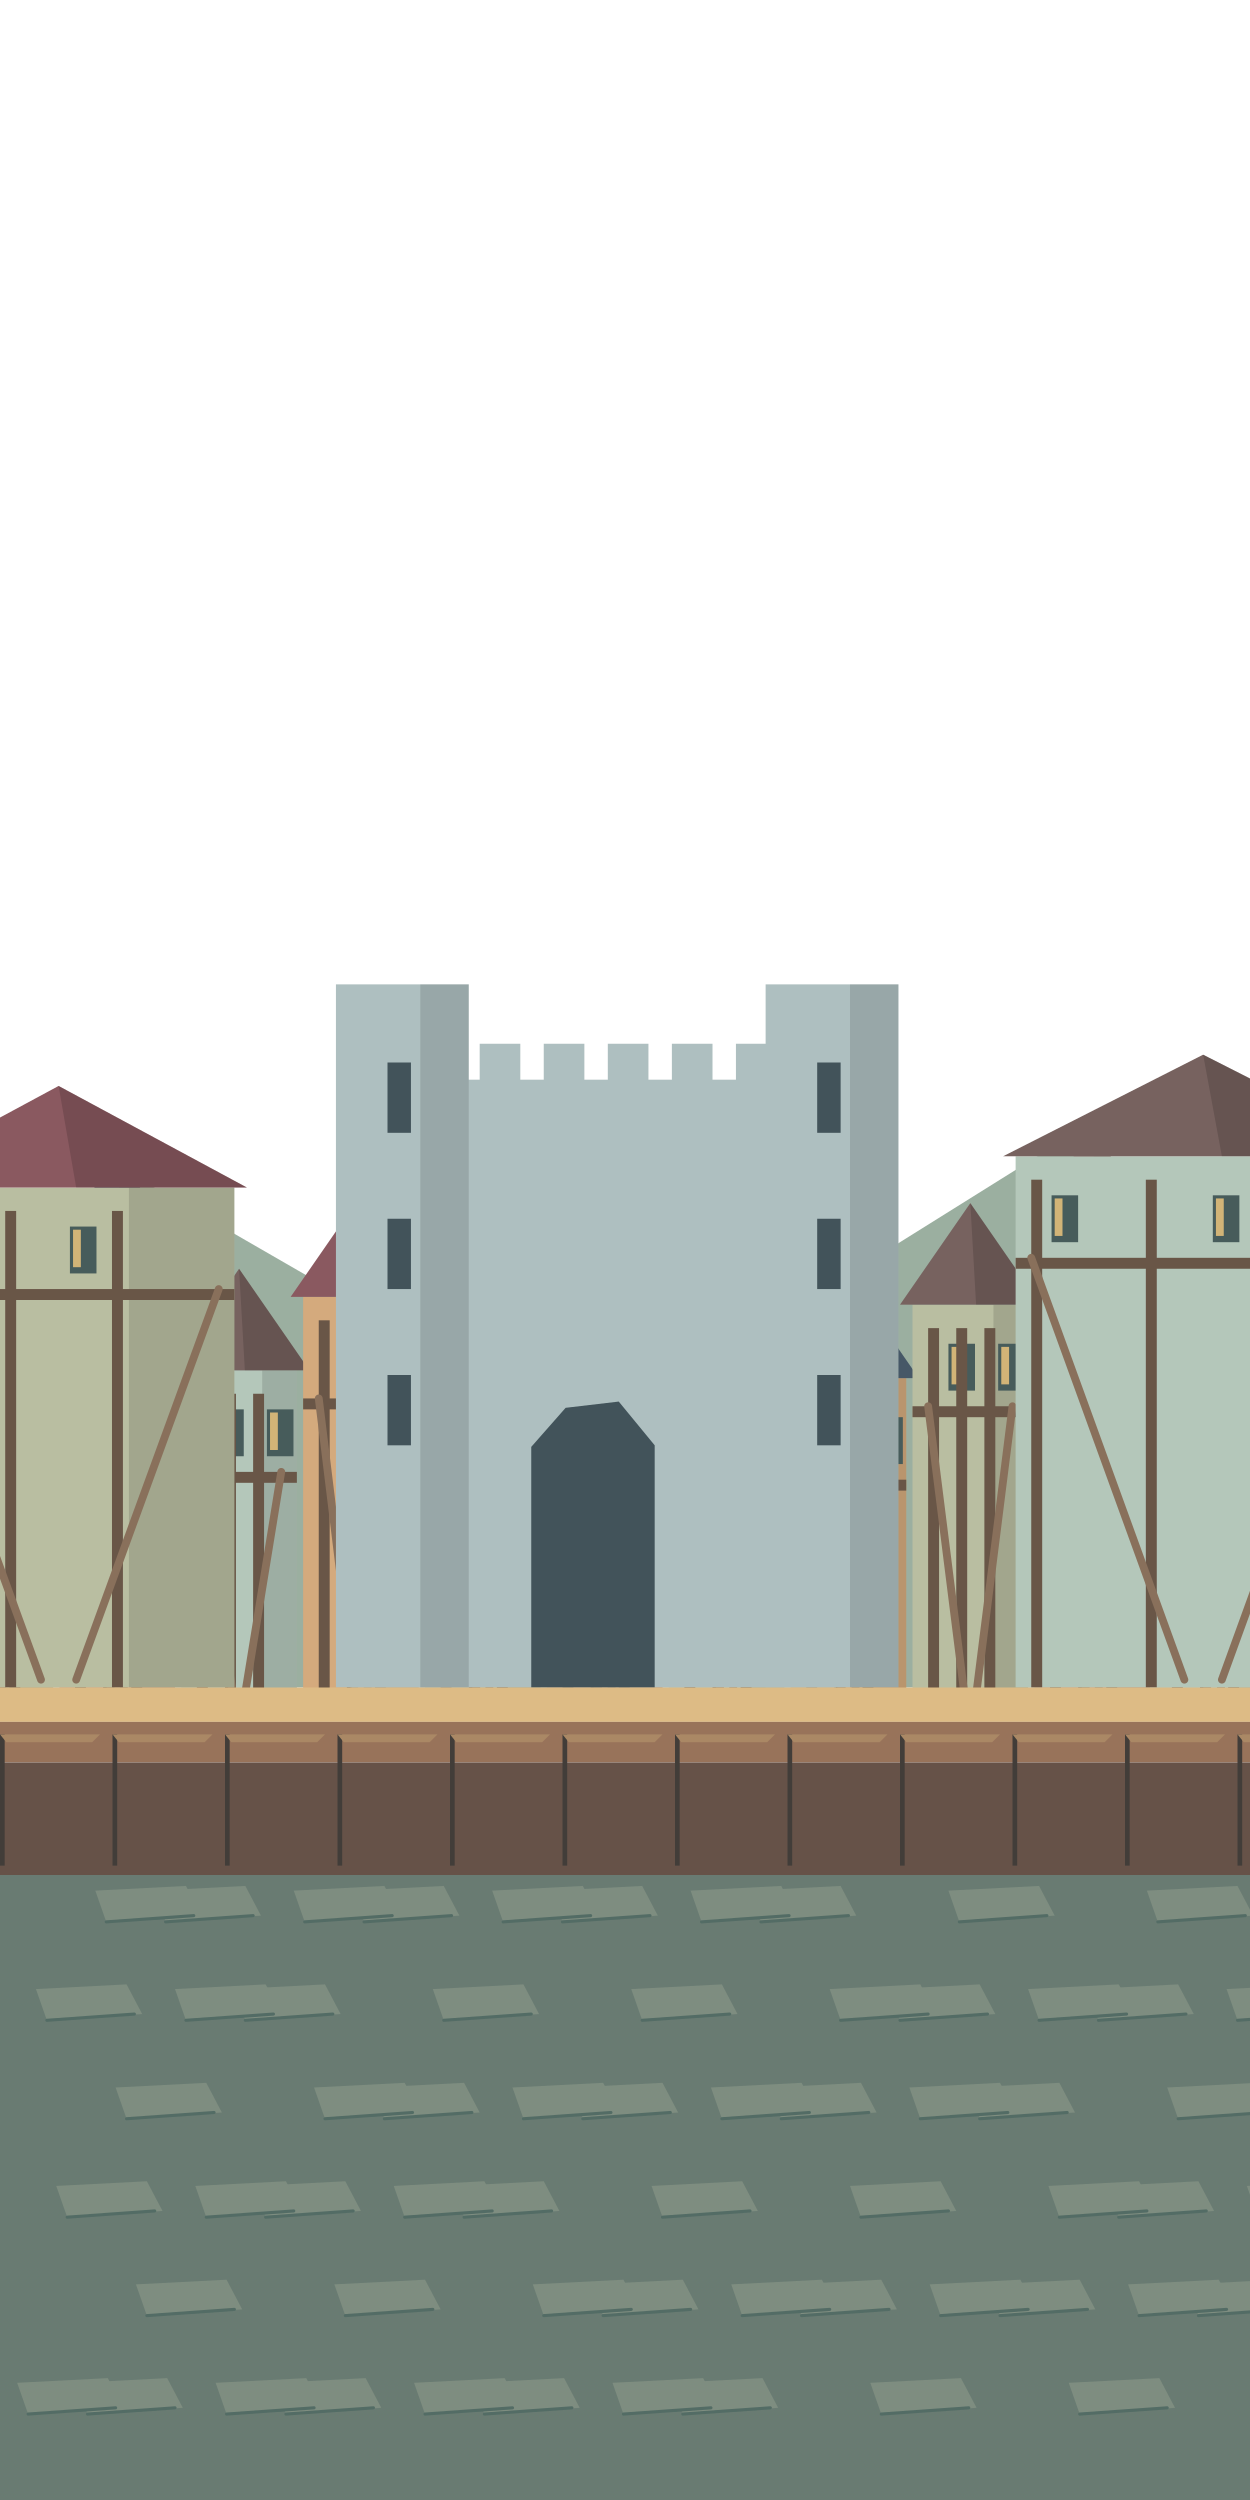
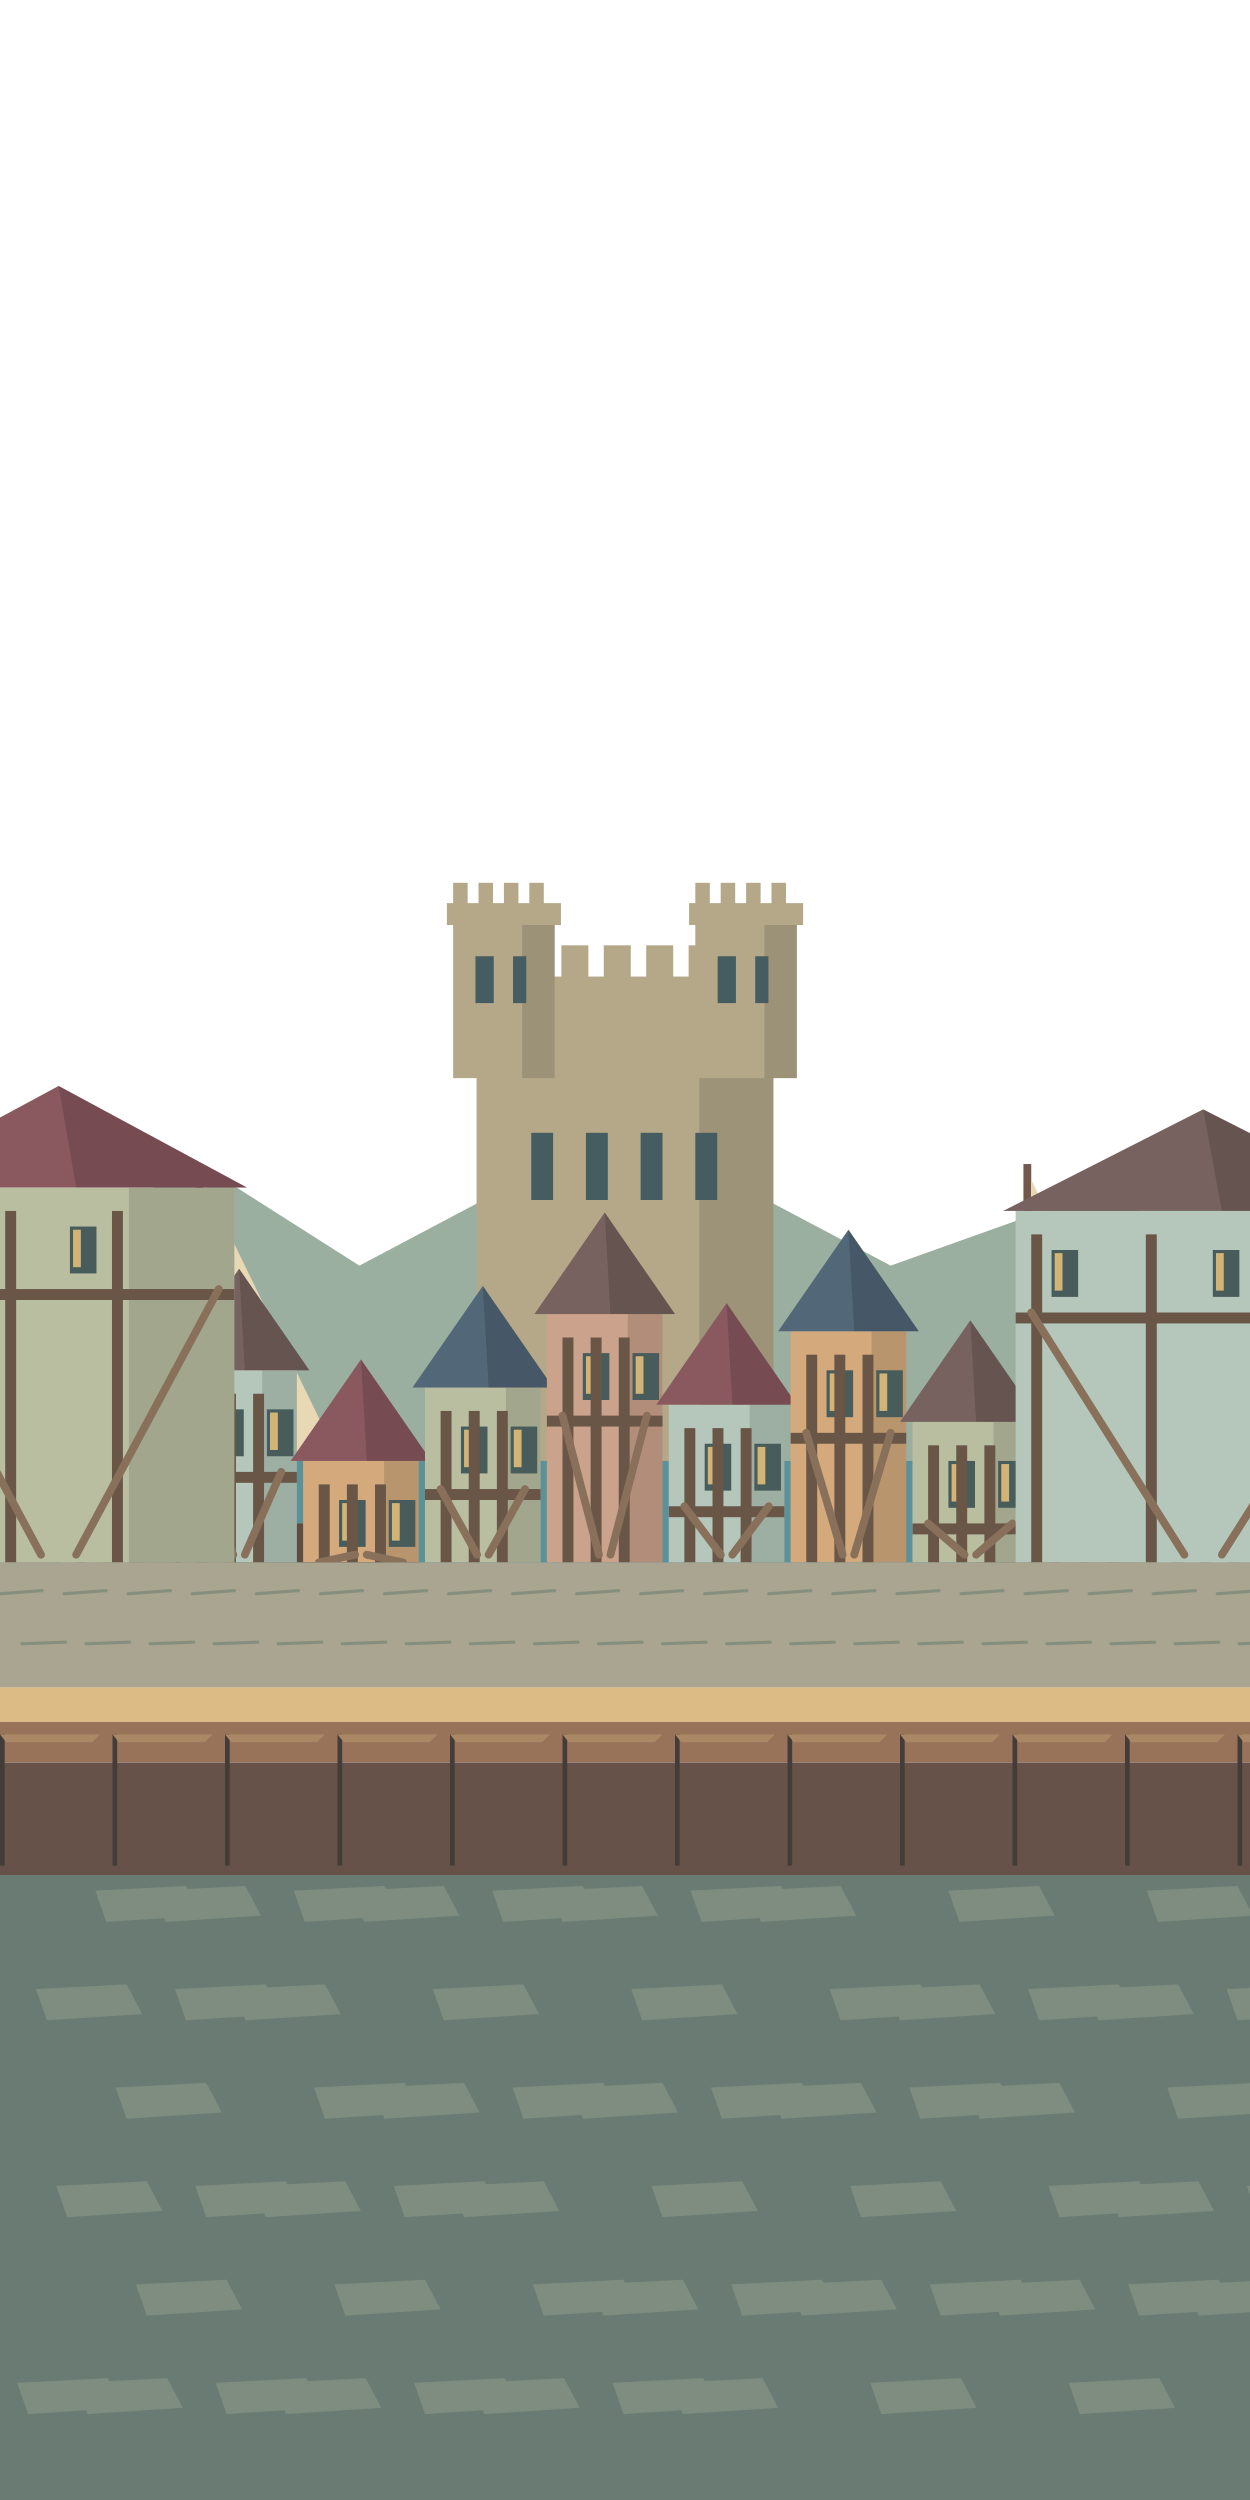
<svg xmlns="http://www.w3.org/2000/svg" width="800" height="1600" viewBox="0 0 800 1600">
-   <polygon points="0,870 90,755 220,830 370,700 520,830 680,730 800,820 800,1080 0,1080" fill="#9bafa0" />
-   <rect x="-40" y="851" width="74" height="239" fill="#b9bea1" />
-   <polygon points="11.8,851 34,851 34,1090 11.8,1090" fill="#00000020" />
-   <polygon points="-48,851 -3,786 42,851" fill="#8a5960" />
-   <polygon points="-3,786 42,851 0.7,851" fill="#00000025" />
-   <rect x="-30" y="866" width="7" height="224" fill="#695647" />
-   <rect x="-17" y="876" width="17" height="30" fill="#475c5b" />
-   <rect x="-15" y="878" width="5" height="24" fill="#d2b477" />
-   <rect x="-12" y="866" width="7" height="224" fill="#695647" />
-   <rect x="14.82" y="876" width="17" height="30" fill="#475c5b" />
-   <rect x="16.82" y="878" width="5" height="24" fill="#d2b477" />
-   <rect x="6" y="866" width="7" height="224" fill="#695647" />
-   <rect x="-40" y="916" width="74" height="7" fill="#695647" />
-   <path d="M-30 916L-6.7 1085M24 916L0.7 1085" fill="none" stroke="#89705b" stroke-width="5" stroke-linecap="round" stroke-linejoin="round" />
-   <rect x="38" y="804" width="74" height="286" fill="#cba28b" />
-   <polygon points="89.8,804 112,804 112,1090 89.8,1090" fill="#00000020" />
-   <polygon points="30,804 75,739 120,804" fill="#526778" />
-   <polygon points="75,739 120,804 78.7,804" fill="#00000025" />
-   <rect x="48" y="819" width="7" height="271" fill="#695647" />
-   <rect x="61" y="829" width="17" height="30" fill="#475c5b" />
-   <rect x="63" y="831" width="5" height="24" fill="#d2b477" />
-   <rect x="66" y="819" width="7" height="271" fill="#695647" />
-   <rect x="92.82" y="829" width="17" height="30" fill="#475c5b" />
-   <rect x="94.82" y="831" width="5" height="24" fill="#d2b477" />
-   <rect x="84" y="819" width="7" height="271" fill="#695647" />
-   <rect x="38" y="869" width="74" height="7" fill="#695647" />
-   <path d="M48 869L71.3 1085M102 869L78.7 1085" fill="none" stroke="#89705b" stroke-width="5" stroke-linecap="round" stroke-linejoin="round" />
-   <rect x="116" y="877" width="74" height="213" fill="#b4c7ba" />
-   <polygon points="167.8,877 190,877 190,1090 167.8,1090" fill="#00000020" />
+   <polygon points="0,850 120,740 230,810 400,720 570,810 710,760 800,830 800,1080 0,1080" fill="#9bafa0" />
+   <rect x="305" y="625" width="190" height="345" fill="#b4a889" />
+   <polygon points="447.5,625 495,625 495,970 447.5,970" fill="#00000020" />
+   <rect x="305" y="605" width="17.273" height="25" fill="#b4a889" />
+   <rect x="332.143" y="605" width="17.273" height="25" fill="#b4a889" />
+   <rect x="359.286" y="605" width="17.273" height="25" fill="#b4a889" />
+   <rect x="386.429" y="605" width="17.273" height="25" fill="#b4a889" />
+   <rect x="413.571" y="605" width="17.273" height="25" fill="#b4a889" />
+   <rect x="440.714" y="605" width="17.273" height="25" fill="#b4a889" />
+   <rect x="467.857" y="605" width="17.273" height="25" fill="#b4a889" />
+   <rect x="290" y="590" width="65" height="100" fill="#b4a889" />
+   <polygon points="334.2,590 355,590 355,690 334.2,690" fill="#00000022" />
+   <rect x="286" y="578" width="73" height="14" fill="#b4a889" />
+   <rect x="290" y="565" width="9.286" height="20" fill="#b4a889" />
+   <rect x="306.25" y="565" width="9.286" height="20" fill="#b4a889" />
+   <rect x="322.5" y="565" width="9.286" height="20" fill="#b4a889" />
+   <rect x="338.75" y="565" width="9.286" height="20" fill="#b4a889" />
+   <rect x="304.3" y="612" width="11.7" height="30" fill="#455c60" />
+   <rect x="328.35" y="612" width="8.45" height="30" fill="#455c60" />
+   <rect x="445" y="590" width="65" height="100" fill="#b4a889" />
+   <polygon points="489.2,590 510,590 510,690 489.2,690" fill="#00000022" />
+   <rect x="441" y="578" width="73" height="14" fill="#b4a889" />
+   <rect x="445" y="565" width="9.286" height="20" fill="#b4a889" />
+   <rect x="461.25" y="565" width="9.286" height="20" fill="#b4a889" />
+   <rect x="477.5" y="565" width="9.286" height="20" fill="#b4a889" />
+   <rect x="493.75" y="565" width="9.286" height="20" fill="#b4a889" />
+   <rect x="459.3" y="612" width="11.7" height="30" fill="#455c60" />
+   <rect x="483.35" y="612" width="8.45" height="30" fill="#455c60" />
+   <rect x="340" y="725" width="14" height="43" fill="#455c60" />
+   <rect x="375" y="725" width="14" height="43" fill="#455c60" />
+   <rect x="410" y="725" width="14" height="43" fill="#455c60" />
+   <rect x="445" y="725" width="14" height="43" fill="#455c60" />
+   <rect x="0" y="935" width="800" height="100" fill="#5b929a" />
+   <rect x="125" y="745" width="5" height="240" fill="#72594b" />
+   <polygon points="130,755 130,930 215,930" fill="#e9d8b4" />
+   <polygon points="70,975 225,975 200,1000 95,1000" fill="#5f4d45" />
+   <rect x="655" y="745" width="5" height="240" fill="#72594b" />
+   <polygon points="660,755 660,930 745,930" fill="#e9d8b4" />
+   <polygon points="600,975 755,975 730,1000 625,1000" fill="#5f4d45" />
+   <rect x="-40" y="866" width="74" height="134" fill="#b9bea1" />
+   <polygon points="11.8,866 34,866 34,1000 11.8,1000" fill="#00000020" />
+   <polygon points="-48,866 -3,801 42,866" fill="#8a5960" />
+   <polygon points="-3,801 42,866 0.7,866" fill="#00000025" />
+   <rect x="-30" y="881" width="7" height="119" fill="#695647" />
+   <rect x="-17" y="891" width="17" height="30" fill="#475c5b" />
+   <rect x="-15" y="893" width="5" height="24" fill="#d2b477" />
+   <rect x="-12" y="881" width="7" height="119" fill="#695647" />
+   <rect x="14.82" y="891" width="17" height="30" fill="#475c5b" />
+   <rect x="16.82" y="893" width="5" height="24" fill="#d2b477" />
+   <rect x="6" y="881" width="7" height="119" fill="#695647" />
+   <rect x="-40" y="931" width="74" height="7" fill="#695647" />
+   <path d="M-30 931L-6.7 995M24 931L0.7 995" fill="none" stroke="#89705b" stroke-width="5" stroke-linecap="round" stroke-linejoin="round" />
+   <rect x="38" y="924" width="74" height="76" fill="#cba28b" />
+   <polygon points="89.8,924 112,924 112,1000 89.8,1000" fill="#00000020" />
+   <polygon points="30,924 75,859 120,924" fill="#526778" />
+   <polygon points="75,859 120,924 78.7,924" fill="#00000025" />
+   <rect x="48" y="939" width="7" height="61" fill="#695647" />
+   <rect x="61" y="949" width="17" height="30" fill="#475c5b" />
+   <rect x="63" y="951" width="5" height="24" fill="#d2b477" />
+   <rect x="66" y="939" width="7" height="61" fill="#695647" />
+   <rect x="92.82" y="949" width="17" height="30" fill="#475c5b" />
+   <rect x="94.82" y="951" width="5" height="24" fill="#d2b477" />
+   <rect x="84" y="939" width="7" height="61" fill="#695647" />
+   <rect x="38" y="989" width="74" height="7" fill="#695647" />
+   <path d="M48 989L71.3 995M102 989L78.7 995" fill="none" stroke="#89705b" stroke-width="5" stroke-linecap="round" stroke-linejoin="round" />
+   <rect x="116" y="877" width="74" height="123" fill="#b4c7ba" />
+   <polygon points="167.8,877 190,877 190,1000 167.8,1000" fill="#00000020" />
  <polygon points="108,877 153,812 198,877" fill="#77625f" />
  <polygon points="153,812 198,877 156.7,877" fill="#00000025" />
-   <rect x="126" y="892" width="7" height="198" fill="#695647" />
+   <rect x="126" y="892" width="7" height="108" fill="#695647" />
  <rect x="139" y="902" width="17" height="30" fill="#475c5b" />
  <rect x="141" y="904" width="5" height="24" fill="#d2b477" />
-   <rect x="144" y="892" width="7" height="198" fill="#695647" />
+   <rect x="144" y="892" width="7" height="108" fill="#695647" />
  <rect x="170.82" y="902" width="17" height="30" fill="#475c5b" />
  <rect x="172.82" y="904" width="5" height="24" fill="#d2b477" />
-   <rect x="162" y="892" width="7" height="198" fill="#695647" />
+   <rect x="162" y="892" width="7" height="108" fill="#695647" />
  <rect x="116" y="942" width="74" height="7" fill="#695647" />
-   <path d="M126 942L149.3 1085M180 942L156.7 1085" fill="none" stroke="#89705b" stroke-width="5" stroke-linecap="round" stroke-linejoin="round" />
-   <rect x="194" y="830" width="74" height="260" fill="#d4aa7d" />
-   <polygon points="245.8,830 268,830 268,1090 245.8,1090" fill="#00000020" />
-   <polygon points="186,830 231,765 276,830" fill="#8a5960" />
-   <polygon points="231,765 276,830 234.7,830" fill="#00000025" />
-   <rect x="204" y="845" width="7" height="245" fill="#695647" />
-   <rect x="217" y="855" width="17" height="30" fill="#475c5b" />
-   <rect x="219" y="857" width="5" height="24" fill="#d2b477" />
-   <rect x="222" y="845" width="7" height="245" fill="#695647" />
-   <rect x="248.82" y="855" width="17" height="30" fill="#475c5b" />
-   <rect x="250.82" y="857" width="5" height="24" fill="#d2b477" />
-   <rect x="240" y="845" width="7" height="245" fill="#695647" />
-   <rect x="194" y="895" width="74" height="7" fill="#695647" />
-   <path d="M204 895L227.3 1085M258 895L234.7 1085" fill="none" stroke="#89705b" stroke-width="5" stroke-linecap="round" stroke-linejoin="round" />
-   <rect x="272" y="783" width="74" height="307" fill="#b9bea1" />
-   <polygon points="323.8,783 346,783 346,1090 323.8,1090" fill="#00000020" />
-   <polygon points="264,783 309,718 354,783" fill="#526778" />
-   <polygon points="309,718 354,783 312.7,783" fill="#00000025" />
-   <rect x="282" y="798" width="7" height="292" fill="#695647" />
-   <rect x="295" y="808" width="17" height="30" fill="#475c5b" />
-   <rect x="297" y="810" width="5" height="24" fill="#d2b477" />
-   <rect x="300" y="798" width="7" height="292" fill="#695647" />
-   <rect x="326.82" y="808" width="17" height="30" fill="#475c5b" />
-   <rect x="328.82" y="810" width="5" height="24" fill="#d2b477" />
-   <rect x="318" y="798" width="7" height="292" fill="#695647" />
-   <rect x="272" y="848" width="74" height="7" fill="#695647" />
-   <path d="M282 848L305.3 1085M336 848L312.7 1085" fill="none" stroke="#89705b" stroke-width="5" stroke-linecap="round" stroke-linejoin="round" />
-   <rect x="350" y="856" width="74" height="234" fill="#cba28b" />
-   <polygon points="401.8,856 424,856 424,1090 401.8,1090" fill="#00000020" />
-   <polygon points="342,856 387,791 432,856" fill="#77625f" />
-   <polygon points="387,791 432,856 390.7,856" fill="#00000025" />
-   <rect x="360" y="871" width="7" height="219" fill="#695647" />
-   <rect x="373" y="881" width="17" height="30" fill="#475c5b" />
-   <rect x="375" y="883" width="5" height="24" fill="#d2b477" />
-   <rect x="378" y="871" width="7" height="219" fill="#695647" />
-   <rect x="404.82" y="881" width="17" height="30" fill="#475c5b" />
-   <rect x="406.82" y="883" width="5" height="24" fill="#d2b477" />
-   <rect x="396" y="871" width="7" height="219" fill="#695647" />
-   <rect x="350" y="921" width="74" height="7" fill="#695647" />
-   <path d="M360 921L383.3 1085M414 921L390.7 1085" fill="none" stroke="#89705b" stroke-width="5" stroke-linecap="round" stroke-linejoin="round" />
-   <rect x="428" y="809" width="74" height="281" fill="#b4c7ba" />
-   <polygon points="479.8,809 502,809 502,1090 479.8,1090" fill="#00000020" />
-   <polygon points="420,809 465,744 510,809" fill="#8a5960" />
-   <polygon points="465,744 510,809 468.7,809" fill="#00000025" />
-   <rect x="438" y="824" width="7" height="266" fill="#695647" />
-   <rect x="451" y="834" width="17" height="30" fill="#475c5b" />
-   <rect x="453" y="836" width="5" height="24" fill="#d2b477" />
-   <rect x="456" y="824" width="7" height="266" fill="#695647" />
-   <rect x="482.82" y="834" width="17" height="30" fill="#475c5b" />
-   <rect x="484.82" y="836" width="5" height="24" fill="#d2b477" />
-   <rect x="474" y="824" width="7" height="266" fill="#695647" />
-   <rect x="428" y="874" width="74" height="7" fill="#695647" />
-   <path d="M438 874L461.3 1085M492 874L468.7 1085" fill="none" stroke="#89705b" stroke-width="5" stroke-linecap="round" stroke-linejoin="round" />
-   <rect x="506" y="882" width="74" height="208" fill="#d4aa7d" />
-   <polygon points="557.8,882 580,882 580,1090 557.8,1090" fill="#00000020" />
-   <polygon points="498,882 543,817 588,882" fill="#526778" />
-   <polygon points="543,817 588,882 546.7,882" fill="#00000025" />
-   <rect x="516" y="897" width="7" height="193" fill="#695647" />
-   <rect x="529" y="907" width="17" height="30" fill="#475c5b" />
-   <rect x="531" y="909" width="5" height="24" fill="#d2b477" />
-   <rect x="534" y="897" width="7" height="193" fill="#695647" />
-   <rect x="560.82" y="907" width="17" height="30" fill="#475c5b" />
-   <rect x="562.82" y="909" width="5" height="24" fill="#d2b477" />
-   <rect x="552" y="897" width="7" height="193" fill="#695647" />
-   <rect x="506" y="947" width="74" height="7" fill="#695647" />
-   <path d="M516 947L539.3 1085M570 947L546.7 1085" fill="none" stroke="#89705b" stroke-width="5" stroke-linecap="round" stroke-linejoin="round" />
-   <rect x="584" y="835" width="74" height="255" fill="#b9bea1" />
-   <polygon points="635.8,835 658,835 658,1090 635.8,1090" fill="#00000020" />
-   <polygon points="576,835 621,770 666,835" fill="#77625f" />
-   <polygon points="621,770 666,835 624.7,835" fill="#00000025" />
-   <rect x="594" y="850" width="7" height="240" fill="#695647" />
-   <rect x="607" y="860" width="17" height="30" fill="#475c5b" />
-   <rect x="609" y="862" width="5" height="24" fill="#d2b477" />
-   <rect x="612" y="850" width="7" height="240" fill="#695647" />
-   <rect x="638.82" y="860" width="17" height="30" fill="#475c5b" />
-   <rect x="640.82" y="862" width="5" height="24" fill="#d2b477" />
-   <rect x="630" y="850" width="7" height="240" fill="#695647" />
-   <rect x="584" y="900" width="74" height="7" fill="#695647" />
-   <path d="M594 900L617.3 1085M648 900L624.7 1085" fill="none" stroke="#89705b" stroke-width="5" stroke-linecap="round" stroke-linejoin="round" />
-   <rect x="662" y="788" width="74" height="302" fill="#cba28b" />
-   <polygon points="713.8,788 736,788 736,1090 713.8,1090" fill="#00000020" />
-   <polygon points="654,788 699,723 744,788" fill="#8a5960" />
-   <polygon points="699,723 744,788 702.7,788" fill="#00000025" />
-   <rect x="672" y="803" width="7" height="287" fill="#695647" />
-   <rect x="685" y="813" width="17" height="30" fill="#475c5b" />
-   <rect x="687" y="815" width="5" height="24" fill="#d2b477" />
-   <rect x="690" y="803" width="7" height="287" fill="#695647" />
-   <rect x="716.82" y="813" width="17" height="30" fill="#475c5b" />
-   <rect x="718.82" y="815" width="5" height="24" fill="#d2b477" />
-   <rect x="708" y="803" width="7" height="287" fill="#695647" />
-   <rect x="662" y="853" width="74" height="7" fill="#695647" />
-   <path d="M672 853L695.3 1085M726 853L702.7 1085" fill="none" stroke="#89705b" stroke-width="5" stroke-linecap="round" stroke-linejoin="round" />
-   <rect x="740" y="861" width="74" height="229" fill="#b4c7ba" />
-   <polygon points="791.8,861 814,861 814,1090 791.8,1090" fill="#00000020" />
-   <polygon points="732,861 777,796 822,861" fill="#526778" />
-   <polygon points="777,796 822,861 780.7,861" fill="#00000025" />
-   <rect x="750" y="876" width="7" height="214" fill="#695647" />
-   <rect x="763" y="886" width="17" height="30" fill="#475c5b" />
-   <rect x="765" y="888" width="5" height="24" fill="#d2b477" />
-   <rect x="768" y="876" width="7" height="214" fill="#695647" />
-   <rect x="794.82" y="886" width="17" height="30" fill="#475c5b" />
-   <rect x="796.82" y="888" width="5" height="24" fill="#d2b477" />
-   <rect x="786" y="876" width="7" height="214" fill="#695647" />
-   <rect x="740" y="926" width="74" height="7" fill="#695647" />
-   <path d="M750 926L773.3 1085M804 926L780.7 1085" fill="none" stroke="#89705b" stroke-width="5" stroke-linecap="round" stroke-linejoin="round" />
-   <rect x="818" y="814" width="74" height="276" fill="#d4aa7d" />
-   <polygon points="869.8,814 892,814 892,1090 869.8,1090" fill="#00000020" />
-   <polygon points="810,814 855,749 900,814" fill="#77625f" />
-   <polygon points="855,749 900,814 858.7,814" fill="#00000025" />
-   <rect x="828" y="829" width="7" height="261" fill="#695647" />
-   <rect x="841" y="839" width="17" height="30" fill="#475c5b" />
-   <rect x="843" y="841" width="5" height="24" fill="#d2b477" />
-   <rect x="846" y="829" width="7" height="261" fill="#695647" />
-   <rect x="872.82" y="839" width="17" height="30" fill="#475c5b" />
-   <rect x="874.82" y="841" width="5" height="24" fill="#d2b477" />
-   <rect x="864" y="829" width="7" height="261" fill="#695647" />
-   <rect x="818" y="879" width="74" height="7" fill="#695647" />
-   <path d="M828 879L851.3 1085M882 879L858.7 1085" fill="none" stroke="#89705b" stroke-width="5" stroke-linecap="round" stroke-linejoin="round" />
-   <rect x="225" y="720" width="310" height="360" fill="#aebfc0" />
-   <rect x="220" y="691" width="320" height="36" fill="#aebfc0" />
-   <rect x="225" y="668" width="26" height="37" fill="#aebfc0" />
-   <rect x="266" y="668" width="26" height="37" fill="#aebfc0" />
-   <rect x="307" y="668" width="26" height="37" fill="#aebfc0" />
-   <rect x="348" y="668" width="26" height="37" fill="#aebfc0" />
-   <rect x="389" y="668" width="26" height="37" fill="#aebfc0" />
-   <rect x="430" y="668" width="26" height="37" fill="#aebfc0" />
-   <rect x="471" y="668" width="26" height="37" fill="#aebfc0" />
-   <rect x="512" y="668" width="26" height="37" fill="#aebfc0" />
-   <rect x="215" y="630" width="85" height="450" fill="#aebfc0" />
-   <polygon points="269,630 300,630 300,1080 269,1080" fill="#00000020" />
-   <rect x="248" y="680" width="15" height="45" fill="#42535a" />
-   <rect x="248" y="780" width="15" height="45" fill="#42535a" />
-   <rect x="248" y="880" width="15" height="45" fill="#42535a" />
-   <rect x="490" y="630" width="85" height="450" fill="#aebfc0" />
-   <polygon points="544,630 575,630 575,1080 544,1080" fill="#00000020" />
-   <rect x="523" y="680" width="15" height="45" fill="#42535a" />
-   <rect x="523" y="780" width="15" height="45" fill="#42535a" />
-   <rect x="523" y="880" width="15" height="45" fill="#42535a" />
-   <polygon points="340,1080 340,926 362,901 396,897 419,925 419,1080" fill="#42535a" />
-   <rect x="-75" y="760" width="225" height="320" fill="#b9bea1" />
-   <polygon points="82.5,760 150,760 150,1080 82.5,1080" fill="#00000020" />
+   <path d="M126 942L149.3 995M180 942L156.7 995" fill="none" stroke="#89705b" stroke-width="5" stroke-linecap="round" stroke-linejoin="round" />
+   <rect x="194" y="935" width="74" height="65" fill="#d4aa7d" />
+   <polygon points="245.8,935 268,935 268,1000 245.8,1000" fill="#00000020" />
+   <polygon points="186,935 231,870 276,935" fill="#8a5960" />
+   <polygon points="231,870 276,935 234.7,935" fill="#00000025" />
+   <rect x="204" y="950" width="7" height="50" fill="#695647" />
+   <rect x="217" y="960" width="17" height="30" fill="#475c5b" />
+   <rect x="219" y="962" width="5" height="24" fill="#d2b477" />
+   <rect x="222" y="950" width="7" height="50" fill="#695647" />
+   <rect x="248.82" y="960" width="17" height="30" fill="#475c5b" />
+   <rect x="250.82" y="962" width="5" height="24" fill="#d2b477" />
+   <rect x="240" y="950" width="7" height="50" fill="#695647" />
+   <rect x="194" y="1000" width="74" height="7" fill="#695647" />
+   <path d="M204 1000L227.3 995M258 1000L234.7 995" fill="none" stroke="#89705b" stroke-width="5" stroke-linecap="round" stroke-linejoin="round" />
+   <rect x="272" y="888" width="74" height="112" fill="#b9bea1" />
+   <polygon points="323.8,888 346,888 346,1000 323.8,1000" fill="#00000020" />
+   <polygon points="264,888 309,823 354,888" fill="#526778" />
+   <polygon points="309,823 354,888 312.7,888" fill="#00000025" />
+   <rect x="282" y="903" width="7" height="97" fill="#695647" />
+   <rect x="295" y="913" width="17" height="30" fill="#475c5b" />
+   <rect x="297" y="915" width="5" height="24" fill="#d2b477" />
+   <rect x="300" y="903" width="7" height="97" fill="#695647" />
+   <rect x="326.82" y="913" width="17" height="30" fill="#475c5b" />
+   <rect x="328.82" y="915" width="5" height="24" fill="#d2b477" />
+   <rect x="318" y="903" width="7" height="97" fill="#695647" />
+   <rect x="272" y="953" width="74" height="7" fill="#695647" />
+   <path d="M282 953L305.3 995M336 953L312.7 995" fill="none" stroke="#89705b" stroke-width="5" stroke-linecap="round" stroke-linejoin="round" />
+   <rect x="350" y="841" width="74" height="159" fill="#cba28b" />
+   <polygon points="401.8,841 424,841 424,1000 401.8,1000" fill="#00000020" />
+   <polygon points="342,841 387,776 432,841" fill="#77625f" />
+   <polygon points="387,776 432,841 390.7,841" fill="#00000025" />
+   <rect x="360" y="856" width="7" height="144" fill="#695647" />
+   <rect x="373" y="866" width="17" height="30" fill="#475c5b" />
+   <rect x="375" y="868" width="5" height="24" fill="#d2b477" />
+   <rect x="378" y="856" width="7" height="144" fill="#695647" />
+   <rect x="404.82" y="866" width="17" height="30" fill="#475c5b" />
+   <rect x="406.82" y="868" width="5" height="24" fill="#d2b477" />
+   <rect x="396" y="856" width="7" height="144" fill="#695647" />
+   <rect x="350" y="906" width="74" height="7" fill="#695647" />
+   <path d="M360 906L383.3 995M414 906L390.7 995" fill="none" stroke="#89705b" stroke-width="5" stroke-linecap="round" stroke-linejoin="round" />
+   <rect x="428" y="899" width="74" height="101" fill="#b4c7ba" />
+   <polygon points="479.8,899 502,899 502,1000 479.8,1000" fill="#00000020" />
+   <polygon points="420,899 465,834 510,899" fill="#8a5960" />
+   <polygon points="465,834 510,899 468.7,899" fill="#00000025" />
+   <rect x="438" y="914" width="7" height="86" fill="#695647" />
+   <rect x="451" y="924" width="17" height="30" fill="#475c5b" />
+   <rect x="453" y="926" width="5" height="24" fill="#d2b477" />
+   <rect x="456" y="914" width="7" height="86" fill="#695647" />
+   <rect x="482.82" y="924" width="17" height="30" fill="#475c5b" />
+   <rect x="484.82" y="926" width="5" height="24" fill="#d2b477" />
+   <rect x="474" y="914" width="7" height="86" fill="#695647" />
+   <rect x="428" y="964" width="74" height="7" fill="#695647" />
+   <path d="M438 964L461.3 995M492 964L468.7 995" fill="none" stroke="#89705b" stroke-width="5" stroke-linecap="round" stroke-linejoin="round" />
+   <rect x="506" y="852" width="74" height="148" fill="#d4aa7d" />
+   <polygon points="557.8,852 580,852 580,1000 557.8,1000" fill="#00000020" />
+   <polygon points="498,852 543,787 588,852" fill="#526778" />
+   <polygon points="543,787 588,852 546.7,852" fill="#00000025" />
+   <rect x="516" y="867" width="7" height="133" fill="#695647" />
+   <rect x="529" y="877" width="17" height="30" fill="#475c5b" />
+   <rect x="531" y="879" width="5" height="24" fill="#d2b477" />
+   <rect x="534" y="867" width="7" height="133" fill="#695647" />
+   <rect x="560.82" y="877" width="17" height="30" fill="#475c5b" />
+   <rect x="562.82" y="879" width="5" height="24" fill="#d2b477" />
+   <rect x="552" y="867" width="7" height="133" fill="#695647" />
+   <rect x="506" y="917" width="74" height="7" fill="#695647" />
+   <path d="M516 917L539.3 995M570 917L546.7 995" fill="none" stroke="#89705b" stroke-width="5" stroke-linecap="round" stroke-linejoin="round" />
+   <rect x="584" y="910" width="74" height="90" fill="#b9bea1" />
+   <polygon points="635.8,910 658,910 658,1000 635.8,1000" fill="#00000020" />
+   <polygon points="576,910 621,845 666,910" fill="#77625f" />
+   <polygon points="621,845 666,910 624.7,910" fill="#00000025" />
+   <rect x="594" y="925" width="7" height="75" fill="#695647" />
+   <rect x="607" y="935" width="17" height="30" fill="#475c5b" />
+   <rect x="609" y="937" width="5" height="24" fill="#d2b477" />
+   <rect x="612" y="925" width="7" height="75" fill="#695647" />
+   <rect x="638.82" y="935" width="17" height="30" fill="#475c5b" />
+   <rect x="640.82" y="937" width="5" height="24" fill="#d2b477" />
+   <rect x="630" y="925" width="7" height="75" fill="#695647" />
+   <rect x="584" y="975" width="74" height="7" fill="#695647" />
+   <path d="M594 975L617.3 995M648 975L624.7 995" fill="none" stroke="#89705b" stroke-width="5" stroke-linecap="round" stroke-linejoin="round" />
+   <rect x="662" y="863" width="74" height="137" fill="#cba28b" />
+   <polygon points="713.8,863 736,863 736,1000 713.8,1000" fill="#00000020" />
+   <polygon points="654,863 699,798 744,863" fill="#8a5960" />
+   <polygon points="699,798 744,863 702.7,863" fill="#00000025" />
+   <rect x="672" y="878" width="7" height="122" fill="#695647" />
+   <rect x="685" y="888" width="17" height="30" fill="#475c5b" />
+   <rect x="687" y="890" width="5" height="24" fill="#d2b477" />
+   <rect x="690" y="878" width="7" height="122" fill="#695647" />
+   <rect x="716.82" y="888" width="17" height="30" fill="#475c5b" />
+   <rect x="718.82" y="890" width="5" height="24" fill="#d2b477" />
+   <rect x="708" y="878" width="7" height="122" fill="#695647" />
+   <rect x="662" y="928" width="74" height="7" fill="#695647" />
+   <path d="M672 928L695.3 995M726 928L702.7 995" fill="none" stroke="#89705b" stroke-width="5" stroke-linecap="round" stroke-linejoin="round" />
+   <rect x="740" y="921" width="74" height="79" fill="#b4c7ba" />
+   <polygon points="791.8,921 814,921 814,1000 791.8,1000" fill="#00000020" />
+   <polygon points="732,921 777,856 822,921" fill="#526778" />
+   <polygon points="777,856 822,921 780.7,921" fill="#00000025" />
+   <rect x="750" y="936" width="7" height="64" fill="#695647" />
+   <rect x="763" y="946" width="17" height="30" fill="#475c5b" />
+   <rect x="765" y="948" width="5" height="24" fill="#d2b477" />
+   <rect x="768" y="936" width="7" height="64" fill="#695647" />
+   <rect x="794.82" y="946" width="17" height="30" fill="#475c5b" />
+   <rect x="796.82" y="948" width="5" height="24" fill="#d2b477" />
+   <rect x="786" y="936" width="7" height="64" fill="#695647" />
+   <rect x="740" y="986" width="74" height="7" fill="#695647" />
+   <path d="M750 986L773.3 995M804 986L780.7 995" fill="none" stroke="#89705b" stroke-width="5" stroke-linecap="round" stroke-linejoin="round" />
+   <rect x="818" y="874" width="74" height="126" fill="#d4aa7d" />
+   <polygon points="869.8,874 892,874 892,1000 869.8,1000" fill="#00000020" />
+   <polygon points="810,874 855,809 900,874" fill="#77625f" />
+   <polygon points="855,809 900,874 858.7,874" fill="#00000025" />
+   <rect x="828" y="889" width="7" height="111" fill="#695647" />
+   <rect x="841" y="899" width="17" height="30" fill="#475c5b" />
+   <rect x="843" y="901" width="5" height="24" fill="#d2b477" />
+   <rect x="846" y="889" width="7" height="111" fill="#695647" />
+   <rect x="872.82" y="899" width="17" height="30" fill="#475c5b" />
+   <rect x="874.82" y="901" width="5" height="24" fill="#d2b477" />
+   <rect x="864" y="889" width="7" height="111" fill="#695647" />
+   <rect x="818" y="939" width="74" height="7" fill="#695647" />
+   <path d="M828 939L851.3 995M882 939L858.7 995" fill="none" stroke="#89705b" stroke-width="5" stroke-linecap="round" stroke-linejoin="round" />
+   <rect x="-75" y="760" width="225" height="240" fill="#b9bea1" />
+   <polygon points="82.5,760 150,760 150,1000 82.5,1000" fill="#00000020" />
  <polygon points="-83,760 37.5,695 158,760" fill="#8a5960" />
  <polygon points="37.5,695 158,760 48.75,760" fill="#00000025" />
-   <rect x="-65" y="775" width="7" height="305" fill="#695647" />
+   <rect x="-65" y="775" width="7" height="225" fill="#695647" />
  <rect x="-52" y="785" width="17" height="30" fill="#475c5b" />
  <rect x="-50" y="787" width="5" height="24" fill="#d2b477" />
-   <rect x="3.333" y="775" width="7" height="305" fill="#695647" />
+   <rect x="3.333" y="775" width="7" height="225" fill="#695647" />
  <rect x="44.75" y="785" width="17" height="30" fill="#475c5b" />
  <rect x="46.75" y="787" width="5" height="24" fill="#d2b477" />
-   <rect x="71.667" y="775" width="7" height="305" fill="#695647" />
+   <rect x="71.667" y="775" width="7" height="225" fill="#695647" />
  <rect x="-75" y="825" width="225" height="7" fill="#695647" />
-   <path d="M-65 825L26.25 1075M140 825L48.75 1075" fill="none" stroke="#89705b" stroke-width="5" stroke-linecap="round" stroke-linejoin="round" />
-   <rect x="650" y="740" width="240" height="340" fill="#b4c7ba" />
-   <polygon points="818,740 890,740 890,1080 818,1080" fill="#00000020" />
-   <polygon points="642,740 770,675 898,740" fill="#77625f" />
-   <polygon points="770,675 898,740 782,740" fill="#00000025" />
-   <rect x="660" y="755" width="7" height="325" fill="#695647" />
-   <rect x="673" y="765" width="17" height="30" fill="#475c5b" />
-   <rect x="675" y="767" width="5" height="24" fill="#d2b477" />
-   <rect x="733.333" y="755" width="7" height="325" fill="#695647" />
-   <rect x="776.2" y="765" width="17" height="30" fill="#475c5b" />
-   <rect x="778.2" y="767" width="5" height="24" fill="#d2b477" />
-   <rect x="806.667" y="755" width="7" height="325" fill="#695647" />
-   <rect x="650" y="805" width="240" height="7" fill="#695647" />
-   <path d="M660 805L758 1075M880 805L782 1075" fill="none" stroke="#89705b" stroke-width="5" stroke-linecap="round" stroke-linejoin="round" />
+   <path d="M-65 825L26.25 995M140 825L48.75 995" fill="none" stroke="#89705b" stroke-width="5" stroke-linecap="round" stroke-linejoin="round" />
+   <rect x="650" y="775" width="240" height="225" fill="#b4c7ba" />
+   <polygon points="818,775 890,775 890,1000 818,1000" fill="#00000020" />
+   <polygon points="642,775 770,710 898,775" fill="#77625f" />
+   <polygon points="770,710 898,775 782,775" fill="#00000025" />
+   <rect x="660" y="790" width="7" height="210" fill="#695647" />
+   <rect x="673" y="800" width="17" height="30" fill="#475c5b" />
+   <rect x="675" y="802" width="5" height="24" fill="#d2b477" />
+   <rect x="733.333" y="790" width="7" height="210" fill="#695647" />
+   <rect x="776.2" y="800" width="17" height="30" fill="#475c5b" />
+   <rect x="778.2" y="802" width="5" height="24" fill="#d2b477" />
+   <rect x="806.667" y="790" width="7" height="210" fill="#695647" />
+   <rect x="650" y="840" width="240" height="7" fill="#695647" />
+   <path d="M660 840L758 995M880 840L782 995" fill="none" stroke="#89705b" stroke-width="5" stroke-linecap="round" stroke-linejoin="round" />
+   <rect x="0" y="1000" width="800" height="80" fill="#a9a591" />
+   <path d="M0 1020l27 -2 M14 1052l28 -1" fill="none" stroke="#868f7e" stroke-width="2" stroke-linecap="round" stroke-linejoin="round" />
+   <path d="M41 1020l27 -2 M55 1052l28 -1" fill="none" stroke="#868f7e" stroke-width="2" stroke-linecap="round" stroke-linejoin="round" />
+   <path d="M82 1020l27 -2 M96 1052l28 -1" fill="none" stroke="#868f7e" stroke-width="2" stroke-linecap="round" stroke-linejoin="round" />
+   <path d="M123 1020l27 -2 M137 1052l28 -1" fill="none" stroke="#868f7e" stroke-width="2" stroke-linecap="round" stroke-linejoin="round" />
+   <path d="M164 1020l27 -2 M178 1052l28 -1" fill="none" stroke="#868f7e" stroke-width="2" stroke-linecap="round" stroke-linejoin="round" />
+   <path d="M205 1020l27 -2 M219 1052l28 -1" fill="none" stroke="#868f7e" stroke-width="2" stroke-linecap="round" stroke-linejoin="round" />
+   <path d="M246 1020l27 -2 M260 1052l28 -1" fill="none" stroke="#868f7e" stroke-width="2" stroke-linecap="round" stroke-linejoin="round" />
+   <path d="M287 1020l27 -2 M301 1052l28 -1" fill="none" stroke="#868f7e" stroke-width="2" stroke-linecap="round" stroke-linejoin="round" />
+   <path d="M328 1020l27 -2 M342 1052l28 -1" fill="none" stroke="#868f7e" stroke-width="2" stroke-linecap="round" stroke-linejoin="round" />
+   <path d="M369 1020l27 -2 M383 1052l28 -1" fill="none" stroke="#868f7e" stroke-width="2" stroke-linecap="round" stroke-linejoin="round" />
+   <path d="M410 1020l27 -2 M424 1052l28 -1" fill="none" stroke="#868f7e" stroke-width="2" stroke-linecap="round" stroke-linejoin="round" />
+   <path d="M451 1020l27 -2 M465 1052l28 -1" fill="none" stroke="#868f7e" stroke-width="2" stroke-linecap="round" stroke-linejoin="round" />
+   <path d="M492 1020l27 -2 M506 1052l28 -1" fill="none" stroke="#868f7e" stroke-width="2" stroke-linecap="round" stroke-linejoin="round" />
+   <path d="M533 1020l27 -2 M547 1052l28 -1" fill="none" stroke="#868f7e" stroke-width="2" stroke-linecap="round" stroke-linejoin="round" />
+   <path d="M574 1020l27 -2 M588 1052l28 -1" fill="none" stroke="#868f7e" stroke-width="2" stroke-linecap="round" stroke-linejoin="round" />
+   <path d="M615 1020l27 -2 M629 1052l28 -1" fill="none" stroke="#868f7e" stroke-width="2" stroke-linecap="round" stroke-linejoin="round" />
+   <path d="M656 1020l27 -2 M670 1052l28 -1" fill="none" stroke="#868f7e" stroke-width="2" stroke-linecap="round" stroke-linejoin="round" />
+   <path d="M697 1020l27 -2 M711 1052l28 -1" fill="none" stroke="#868f7e" stroke-width="2" stroke-linecap="round" stroke-linejoin="round" />
+   <path d="M738 1020l27 -2 M752 1052l28 -1" fill="none" stroke="#868f7e" stroke-width="2" stroke-linecap="round" stroke-linejoin="round" />
+   <path d="M779 1020l27 -2 M793 1052l28 -1" fill="none" stroke="#868f7e" stroke-width="2" stroke-linecap="round" stroke-linejoin="round" />
+   <path d="M820 1020l27 -2 M834 1052l28 -1" fill="none" stroke="#868f7e" stroke-width="2" stroke-linecap="round" stroke-linejoin="round" />
+   <path d="M861 1020l27 -2 M875 1052l28 -1" fill="none" stroke="#868f7e" stroke-width="2" stroke-linecap="round" stroke-linejoin="round" />
  <rect x="0" y="1080" width="800" height="22" fill="#ddbb85" />
  <rect x="0" y="1102" width="800" height="26" fill="#98735a" />
  <rect x="0" y="1128" width="800" height="72" fill="#665248" />
  <rect x="0" y="1110" width="3" height="84" fill="#423d39" />
  <polygon points="0,1110 64,1110 59,1115 4,1115" fill="#aa8865" />
  <rect x="72" y="1110" width="3" height="84" fill="#423d39" />
  <polygon points="72,1110 136,1110 131,1115 76,1115" fill="#aa8865" />
  <rect x="144" y="1110" width="3" height="84" fill="#423d39" />
  <polygon points="144,1110 208,1110 203,1115 148,1115" fill="#aa8865" />
  <rect x="216" y="1110" width="3" height="84" fill="#423d39" />
  <polygon points="216,1110 280,1110 275,1115 220,1115" fill="#aa8865" />
  <rect x="288" y="1110" width="3" height="84" fill="#423d39" />
  <polygon points="288,1110 352,1110 347,1115 292,1115" fill="#aa8865" />
  <rect x="360" y="1110" width="3" height="84" fill="#423d39" />
  <polygon points="360,1110 424,1110 419,1115 364,1115" fill="#aa8865" />
  <rect x="432" y="1110" width="3" height="84" fill="#423d39" />
  <polygon points="432,1110 496,1110 491,1115 436,1115" fill="#aa8865" />
  <rect x="504" y="1110" width="3" height="84" fill="#423d39" />
  <polygon points="504,1110 568,1110 563,1115 508,1115" fill="#aa8865" />
  <rect x="576" y="1110" width="3" height="84" fill="#423d39" />
  <polygon points="576,1110 640,1110 635,1115 580,1115" fill="#aa8865" />
  <rect x="648" y="1110" width="3" height="84" fill="#423d39" />
  <polygon points="648,1110 712,1110 707,1115 652,1115" fill="#aa8865" />
  <rect x="720" y="1110" width="3" height="84" fill="#423d39" />
  <polygon points="720,1110 784,1110 779,1115 724,1115" fill="#aa8865" />
  <rect x="792" y="1110" width="3" height="84" fill="#423d39" />
  <polygon points="792,1110 856,1110 851,1115 796,1115" fill="#aa8865" />
  <rect x="0" y="1200" width="800" height="400" fill="#697b72" />
  <polygon points="99,1210 157,1207 167,1226 106,1230" fill="#7e8d80" />
-   <path d="M106 1230L162 1226" fill="none" stroke="#536c65" stroke-width="2" stroke-linecap="round" stroke-linejoin="round" />
  <polygon points="226,1210 284,1207 294,1226 233,1230" fill="#7e8d80" />
-   <path d="M233 1230L289 1226" fill="none" stroke="#536c65" stroke-width="2" stroke-linecap="round" stroke-linejoin="round" />
  <polygon points="353,1210 411,1207 421,1226 360,1230" fill="#7e8d80" />
-   <path d="M360 1230L416 1226" fill="none" stroke="#536c65" stroke-width="2" stroke-linecap="round" stroke-linejoin="round" />
  <polygon points="480,1210 538,1207 548,1226 487,1230" fill="#7e8d80" />
-   <path d="M487 1230L543 1226" fill="none" stroke="#536c65" stroke-width="2" stroke-linecap="round" stroke-linejoin="round" />
  <polygon points="607,1210 665,1207 675,1226 614,1230" fill="#7e8d80" />
-   <path d="M614 1230L670 1226" fill="none" stroke="#536c65" stroke-width="2" stroke-linecap="round" stroke-linejoin="round" />
  <polygon points="734,1210 792,1207 802,1226 741,1230" fill="#7e8d80" />
-   <path d="M741 1230L797 1226" fill="none" stroke="#536c65" stroke-width="2" stroke-linecap="round" stroke-linejoin="round" />
  <polygon points="61,1210 119,1207 129,1226 68,1230" fill="#7e8d80" />
-   <path d="M68 1230L124 1226" fill="none" stroke="#536c65" stroke-width="2" stroke-linecap="round" stroke-linejoin="round" />
  <polygon points="188,1210 246,1207 256,1226 195,1230" fill="#7e8d80" />
-   <path d="M195 1230L251 1226" fill="none" stroke="#536c65" stroke-width="2" stroke-linecap="round" stroke-linejoin="round" />
  <polygon points="315,1210 373,1207 383,1226 322,1230" fill="#7e8d80" />
-   <path d="M322 1230L378 1226" fill="none" stroke="#536c65" stroke-width="2" stroke-linecap="round" stroke-linejoin="round" />
  <polygon points="442,1210 500,1207 510,1226 449,1230" fill="#7e8d80" />
-   <path d="M449 1230L505 1226" fill="none" stroke="#536c65" stroke-width="2" stroke-linecap="round" stroke-linejoin="round" />
  <polygon points="569,1273 627,1270 637,1289 576,1293" fill="#7e8d80" />
-   <path d="M576 1293L632 1289" fill="none" stroke="#536c65" stroke-width="2" stroke-linecap="round" stroke-linejoin="round" />
  <polygon points="696,1273 754,1270 764,1289 703,1293" fill="#7e8d80" />
-   <path d="M703 1293L759 1289" fill="none" stroke="#536c65" stroke-width="2" stroke-linecap="round" stroke-linejoin="round" />
  <polygon points="23,1273 81,1270 91,1289 30,1293" fill="#7e8d80" />
-   <path d="M30 1293L86 1289" fill="none" stroke="#536c65" stroke-width="2" stroke-linecap="round" stroke-linejoin="round" />
  <polygon points="150,1273 208,1270 218,1289 157,1293" fill="#7e8d80" />
-   <path d="M157 1293L213 1289" fill="none" stroke="#536c65" stroke-width="2" stroke-linecap="round" stroke-linejoin="round" />
  <polygon points="277,1273 335,1270 345,1289 284,1293" fill="#7e8d80" />
-   <path d="M284 1293L340 1289" fill="none" stroke="#536c65" stroke-width="2" stroke-linecap="round" stroke-linejoin="round" />
  <polygon points="404,1273 462,1270 472,1289 411,1293" fill="#7e8d80" />
-   <path d="M411 1293L467 1289" fill="none" stroke="#536c65" stroke-width="2" stroke-linecap="round" stroke-linejoin="round" />
  <polygon points="531,1273 589,1270 599,1289 538,1293" fill="#7e8d80" />
-   <path d="M538 1293L594 1289" fill="none" stroke="#536c65" stroke-width="2" stroke-linecap="round" stroke-linejoin="round" />
  <polygon points="658,1273 716,1270 726,1289 665,1293" fill="#7e8d80" />
-   <path d="M665 1293L721 1289" fill="none" stroke="#536c65" stroke-width="2" stroke-linecap="round" stroke-linejoin="round" />
  <polygon points="785,1273 843,1270 853,1289 792,1293" fill="#7e8d80" />
-   <path d="M792 1293L848 1289" fill="none" stroke="#536c65" stroke-width="2" stroke-linecap="round" stroke-linejoin="round" />
  <polygon points="112,1273 170,1270 180,1289 119,1293" fill="#7e8d80" />
-   <path d="M119 1293L175 1289" fill="none" stroke="#536c65" stroke-width="2" stroke-linecap="round" stroke-linejoin="round" />
  <polygon points="239,1336 297,1333 307,1352 246,1356" fill="#7e8d80" />
-   <path d="M246 1356L302 1352" fill="none" stroke="#536c65" stroke-width="2" stroke-linecap="round" stroke-linejoin="round" />
  <polygon points="366,1336 424,1333 434,1352 373,1356" fill="#7e8d80" />
-   <path d="M373 1356L429 1352" fill="none" stroke="#536c65" stroke-width="2" stroke-linecap="round" stroke-linejoin="round" />
  <polygon points="493,1336 551,1333 561,1352 500,1356" fill="#7e8d80" />
-   <path d="M500 1356L556 1352" fill="none" stroke="#536c65" stroke-width="2" stroke-linecap="round" stroke-linejoin="round" />
  <polygon points="620,1336 678,1333 688,1352 627,1356" fill="#7e8d80" />
-   <path d="M627 1356L683 1352" fill="none" stroke="#536c65" stroke-width="2" stroke-linecap="round" stroke-linejoin="round" />
  <polygon points="747,1336 805,1333 815,1352 754,1356" fill="#7e8d80" />
-   <path d="M754 1356L810 1352" fill="none" stroke="#536c65" stroke-width="2" stroke-linecap="round" stroke-linejoin="round" />
  <polygon points="74,1336 132,1333 142,1352 81,1356" fill="#7e8d80" />
-   <path d="M81 1356L137 1352" fill="none" stroke="#536c65" stroke-width="2" stroke-linecap="round" stroke-linejoin="round" />
  <polygon points="201,1336 259,1333 269,1352 208,1356" fill="#7e8d80" />
-   <path d="M208 1356L264 1352" fill="none" stroke="#536c65" stroke-width="2" stroke-linecap="round" stroke-linejoin="round" />
  <polygon points="328,1336 386,1333 396,1352 335,1356" fill="#7e8d80" />
-   <path d="M335 1356L391 1352" fill="none" stroke="#536c65" stroke-width="2" stroke-linecap="round" stroke-linejoin="round" />
  <polygon points="455,1336 513,1333 523,1352 462,1356" fill="#7e8d80" />
-   <path d="M462 1356L518 1352" fill="none" stroke="#536c65" stroke-width="2" stroke-linecap="round" stroke-linejoin="round" />
  <polygon points="582,1336 640,1333 650,1352 589,1356" fill="#7e8d80" />
-   <path d="M589 1356L645 1352" fill="none" stroke="#536c65" stroke-width="2" stroke-linecap="round" stroke-linejoin="round" />
  <polygon points="709,1399 767,1396 777,1415 716,1419" fill="#7e8d80" />
-   <path d="M716 1419L772 1415" fill="none" stroke="#536c65" stroke-width="2" stroke-linecap="round" stroke-linejoin="round" />
  <polygon points="36,1399 94,1396 104,1415 43,1419" fill="#7e8d80" />
-   <path d="M43 1419L99 1415" fill="none" stroke="#536c65" stroke-width="2" stroke-linecap="round" stroke-linejoin="round" />
  <polygon points="163,1399 221,1396 231,1415 170,1419" fill="#7e8d80" />
-   <path d="M170 1419L226 1415" fill="none" stroke="#536c65" stroke-width="2" stroke-linecap="round" stroke-linejoin="round" />
  <polygon points="290,1399 348,1396 358,1415 297,1419" fill="#7e8d80" />
-   <path d="M297 1419L353 1415" fill="none" stroke="#536c65" stroke-width="2" stroke-linecap="round" stroke-linejoin="round" />
  <polygon points="417,1399 475,1396 485,1415 424,1419" fill="#7e8d80" />
-   <path d="M424 1419L480 1415" fill="none" stroke="#536c65" stroke-width="2" stroke-linecap="round" stroke-linejoin="round" />
  <polygon points="544,1399 602,1396 612,1415 551,1419" fill="#7e8d80" />
-   <path d="M551 1419L607 1415" fill="none" stroke="#536c65" stroke-width="2" stroke-linecap="round" stroke-linejoin="round" />
  <polygon points="671,1399 729,1396 739,1415 678,1419" fill="#7e8d80" />
-   <path d="M678 1419L734 1415" fill="none" stroke="#536c65" stroke-width="2" stroke-linecap="round" stroke-linejoin="round" />
  <polygon points="798,1399 856,1396 866,1415 805,1419" fill="#7e8d80" />
-   <path d="M805 1419L861 1415" fill="none" stroke="#536c65" stroke-width="2" stroke-linecap="round" stroke-linejoin="round" />
  <polygon points="125,1399 183,1396 193,1415 132,1419" fill="#7e8d80" />
-   <path d="M132 1419L188 1415" fill="none" stroke="#536c65" stroke-width="2" stroke-linecap="round" stroke-linejoin="round" />
  <polygon points="252,1399 310,1396 320,1415 259,1419" fill="#7e8d80" />
-   <path d="M259 1419L315 1415" fill="none" stroke="#536c65" stroke-width="2" stroke-linecap="round" stroke-linejoin="round" />
  <polygon points="379,1462 437,1459 447,1478 386,1482" fill="#7e8d80" />
-   <path d="M386 1482L442 1478" fill="none" stroke="#536c65" stroke-width="2" stroke-linecap="round" stroke-linejoin="round" />
  <polygon points="506,1462 564,1459 574,1478 513,1482" fill="#7e8d80" />
-   <path d="M513 1482L569 1478" fill="none" stroke="#536c65" stroke-width="2" stroke-linecap="round" stroke-linejoin="round" />
  <polygon points="633,1462 691,1459 701,1478 640,1482" fill="#7e8d80" />
-   <path d="M640 1482L696 1478" fill="none" stroke="#536c65" stroke-width="2" stroke-linecap="round" stroke-linejoin="round" />
  <polygon points="760,1462 818,1459 828,1478 767,1482" fill="#7e8d80" />
-   <path d="M767 1482L823 1478" fill="none" stroke="#536c65" stroke-width="2" stroke-linecap="round" stroke-linejoin="round" />
  <polygon points="87,1462 145,1459 155,1478 94,1482" fill="#7e8d80" />
-   <path d="M94 1482L150 1478" fill="none" stroke="#536c65" stroke-width="2" stroke-linecap="round" stroke-linejoin="round" />
  <polygon points="214,1462 272,1459 282,1478 221,1482" fill="#7e8d80" />
-   <path d="M221 1482L277 1478" fill="none" stroke="#536c65" stroke-width="2" stroke-linecap="round" stroke-linejoin="round" />
  <polygon points="341,1462 399,1459 409,1478 348,1482" fill="#7e8d80" />
-   <path d="M348 1482L404 1478" fill="none" stroke="#536c65" stroke-width="2" stroke-linecap="round" stroke-linejoin="round" />
  <polygon points="468,1462 526,1459 536,1478 475,1482" fill="#7e8d80" />
-   <path d="M475 1482L531 1478" fill="none" stroke="#536c65" stroke-width="2" stroke-linecap="round" stroke-linejoin="round" />
  <polygon points="595,1462 653,1459 663,1478 602,1482" fill="#7e8d80" />
-   <path d="M602 1482L658 1478" fill="none" stroke="#536c65" stroke-width="2" stroke-linecap="round" stroke-linejoin="round" />
  <polygon points="722,1462 780,1459 790,1478 729,1482" fill="#7e8d80" />
-   <path d="M729 1482L785 1478" fill="none" stroke="#536c65" stroke-width="2" stroke-linecap="round" stroke-linejoin="round" />
  <polygon points="49,1525 107,1522 117,1541 56,1545" fill="#7e8d80" />
-   <path d="M56 1545L112 1541" fill="none" stroke="#536c65" stroke-width="2" stroke-linecap="round" stroke-linejoin="round" />
  <polygon points="176,1525 234,1522 244,1541 183,1545" fill="#7e8d80" />
-   <path d="M183 1545L239 1541" fill="none" stroke="#536c65" stroke-width="2" stroke-linecap="round" stroke-linejoin="round" />
  <polygon points="303,1525 361,1522 371,1541 310,1545" fill="#7e8d80" />
-   <path d="M310 1545L366 1541" fill="none" stroke="#536c65" stroke-width="2" stroke-linecap="round" stroke-linejoin="round" />
  <polygon points="430,1525 488,1522 498,1541 437,1545" fill="#7e8d80" />
-   <path d="M437 1545L493 1541" fill="none" stroke="#536c65" stroke-width="2" stroke-linecap="round" stroke-linejoin="round" />
  <polygon points="557,1525 615,1522 625,1541 564,1545" fill="#7e8d80" />
-   <path d="M564 1545L620 1541" fill="none" stroke="#536c65" stroke-width="2" stroke-linecap="round" stroke-linejoin="round" />
  <polygon points="684,1525 742,1522 752,1541 691,1545" fill="#7e8d80" />
-   <path d="M691 1545L747 1541" fill="none" stroke="#536c65" stroke-width="2" stroke-linecap="round" stroke-linejoin="round" />
  <polygon points="11,1525 69,1522 79,1541 18,1545" fill="#7e8d80" />
-   <path d="M18 1545L74 1541" fill="none" stroke="#536c65" stroke-width="2" stroke-linecap="round" stroke-linejoin="round" />
  <polygon points="138,1525 196,1522 206,1541 145,1545" fill="#7e8d80" />
-   <path d="M145 1545L201 1541" fill="none" stroke="#536c65" stroke-width="2" stroke-linecap="round" stroke-linejoin="round" />
  <polygon points="265,1525 323,1522 333,1541 272,1545" fill="#7e8d80" />
-   <path d="M272 1545L328 1541" fill="none" stroke="#536c65" stroke-width="2" stroke-linecap="round" stroke-linejoin="round" />
  <polygon points="392,1525 450,1522 460,1541 399,1545" fill="#7e8d80" />
-   <path d="M399 1545L455 1541" fill="none" stroke="#536c65" stroke-width="2" stroke-linecap="round" stroke-linejoin="round" />
</svg>
